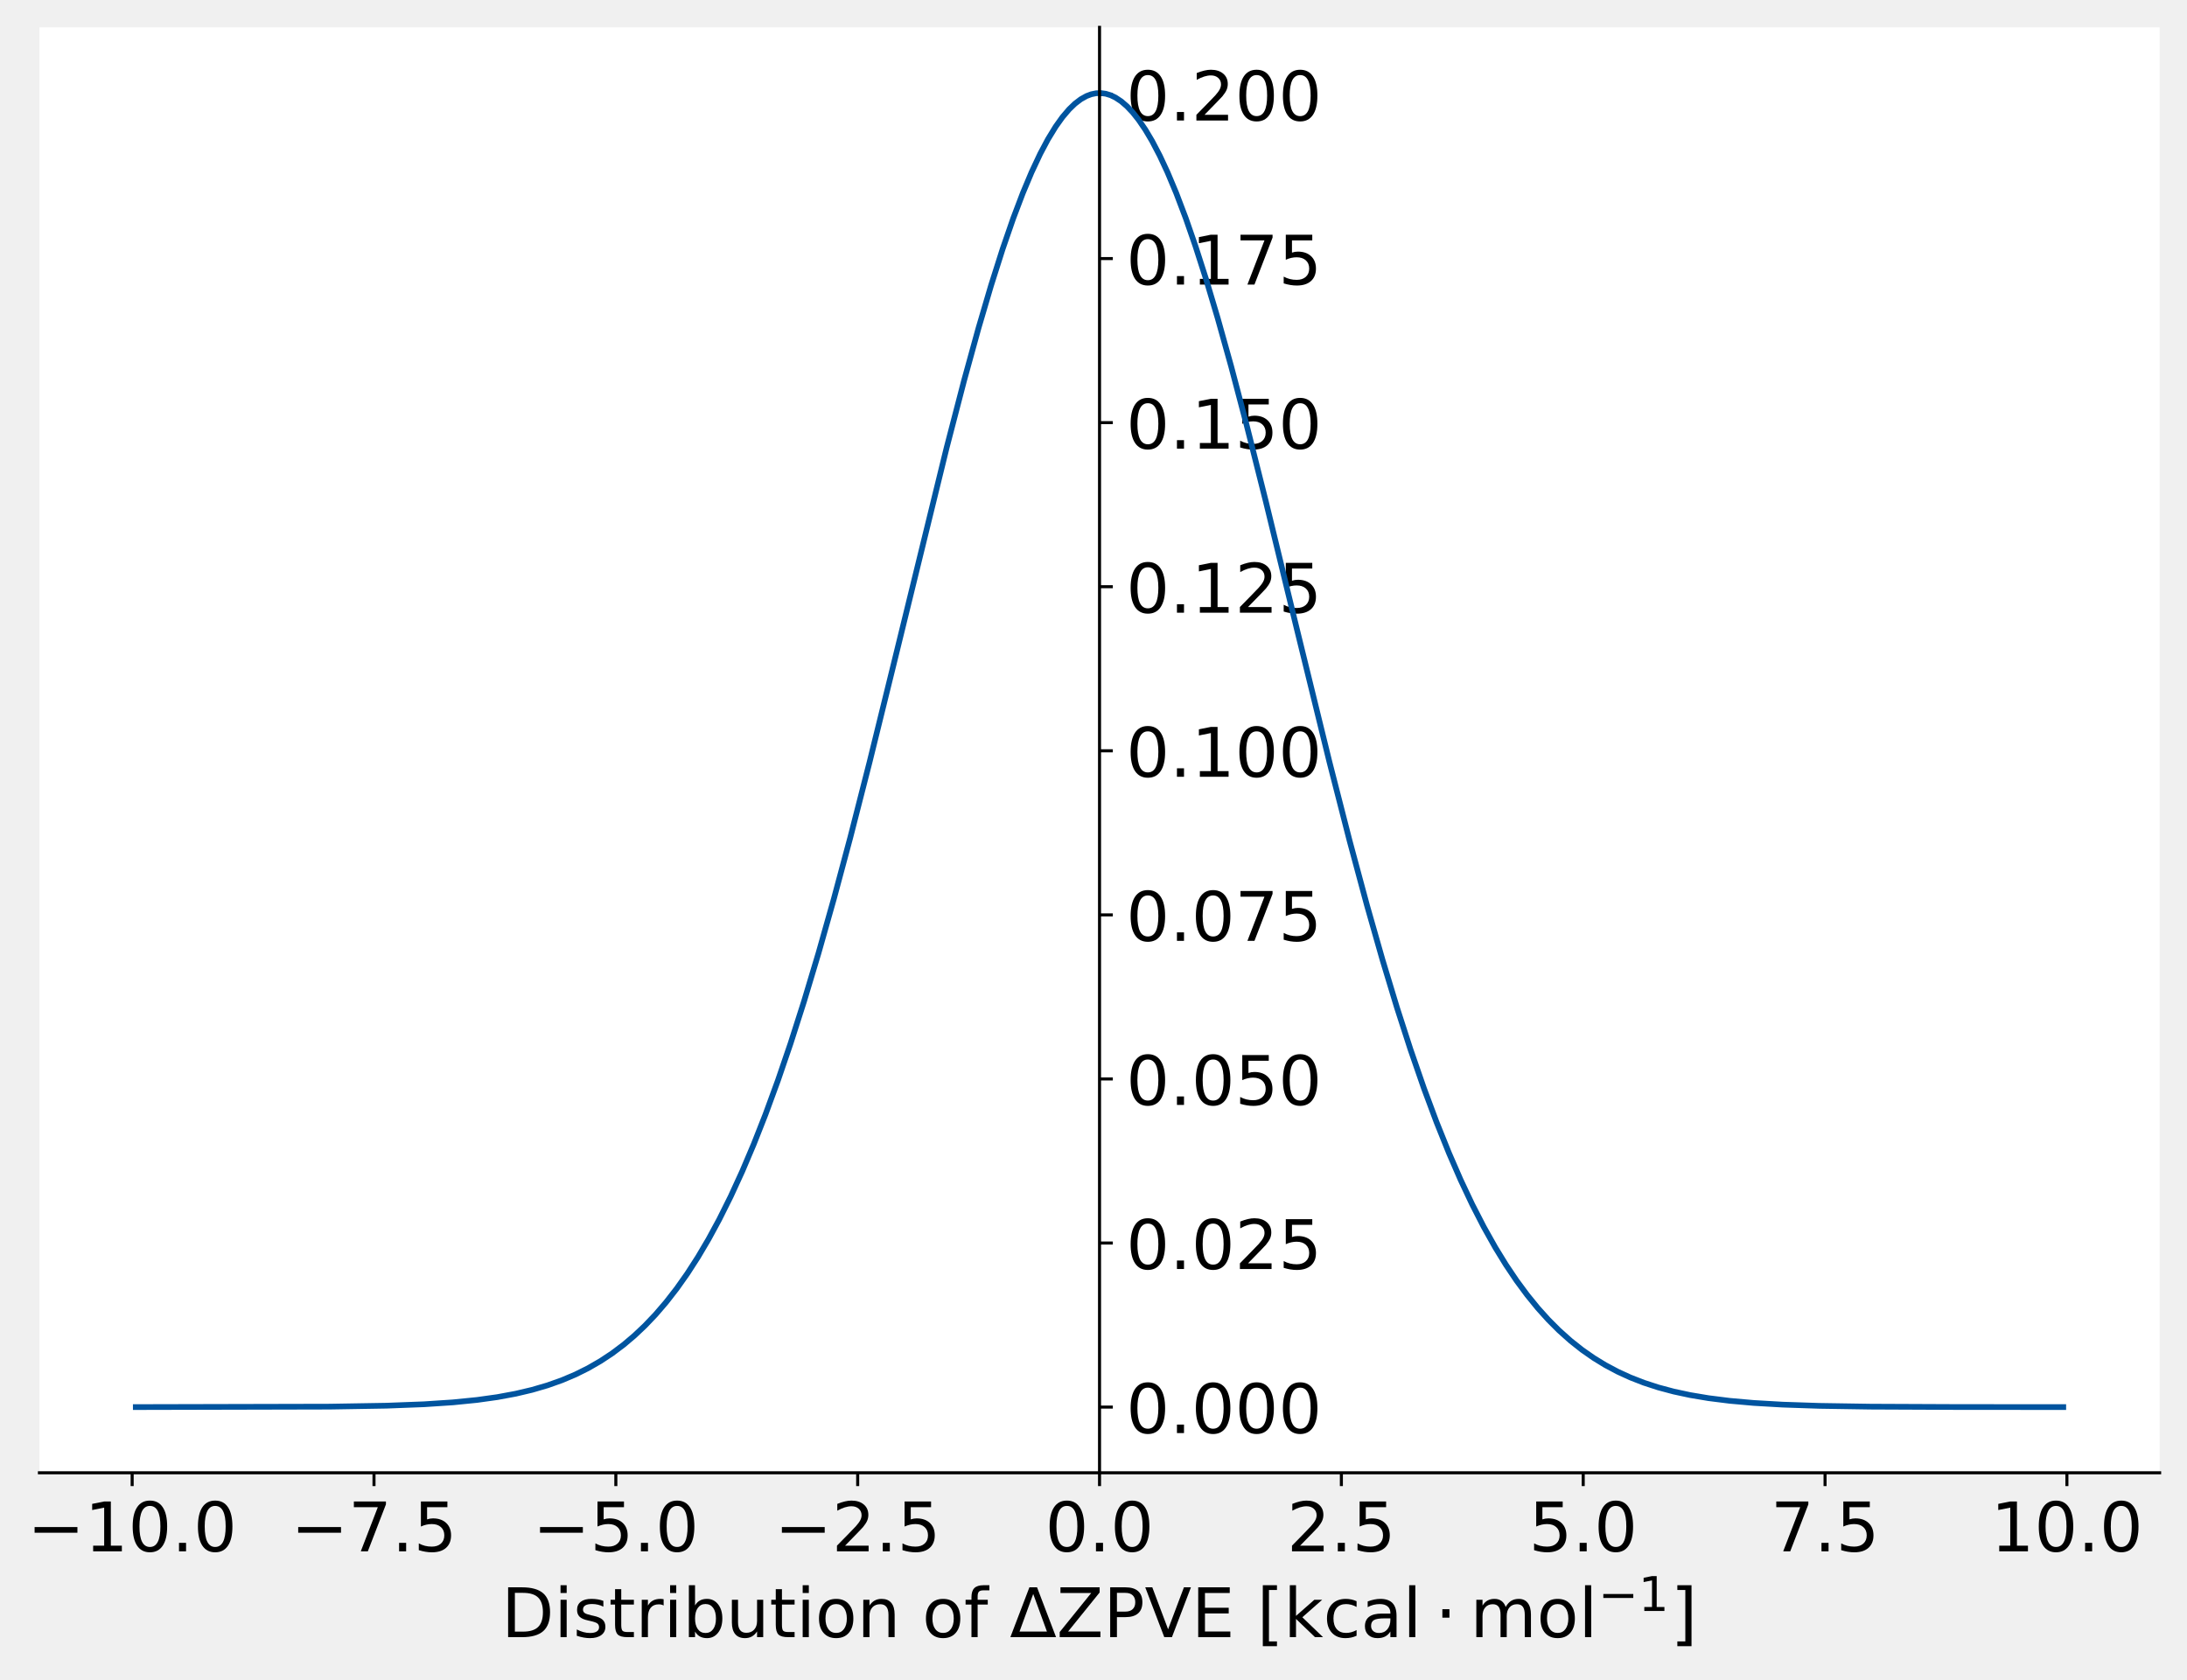
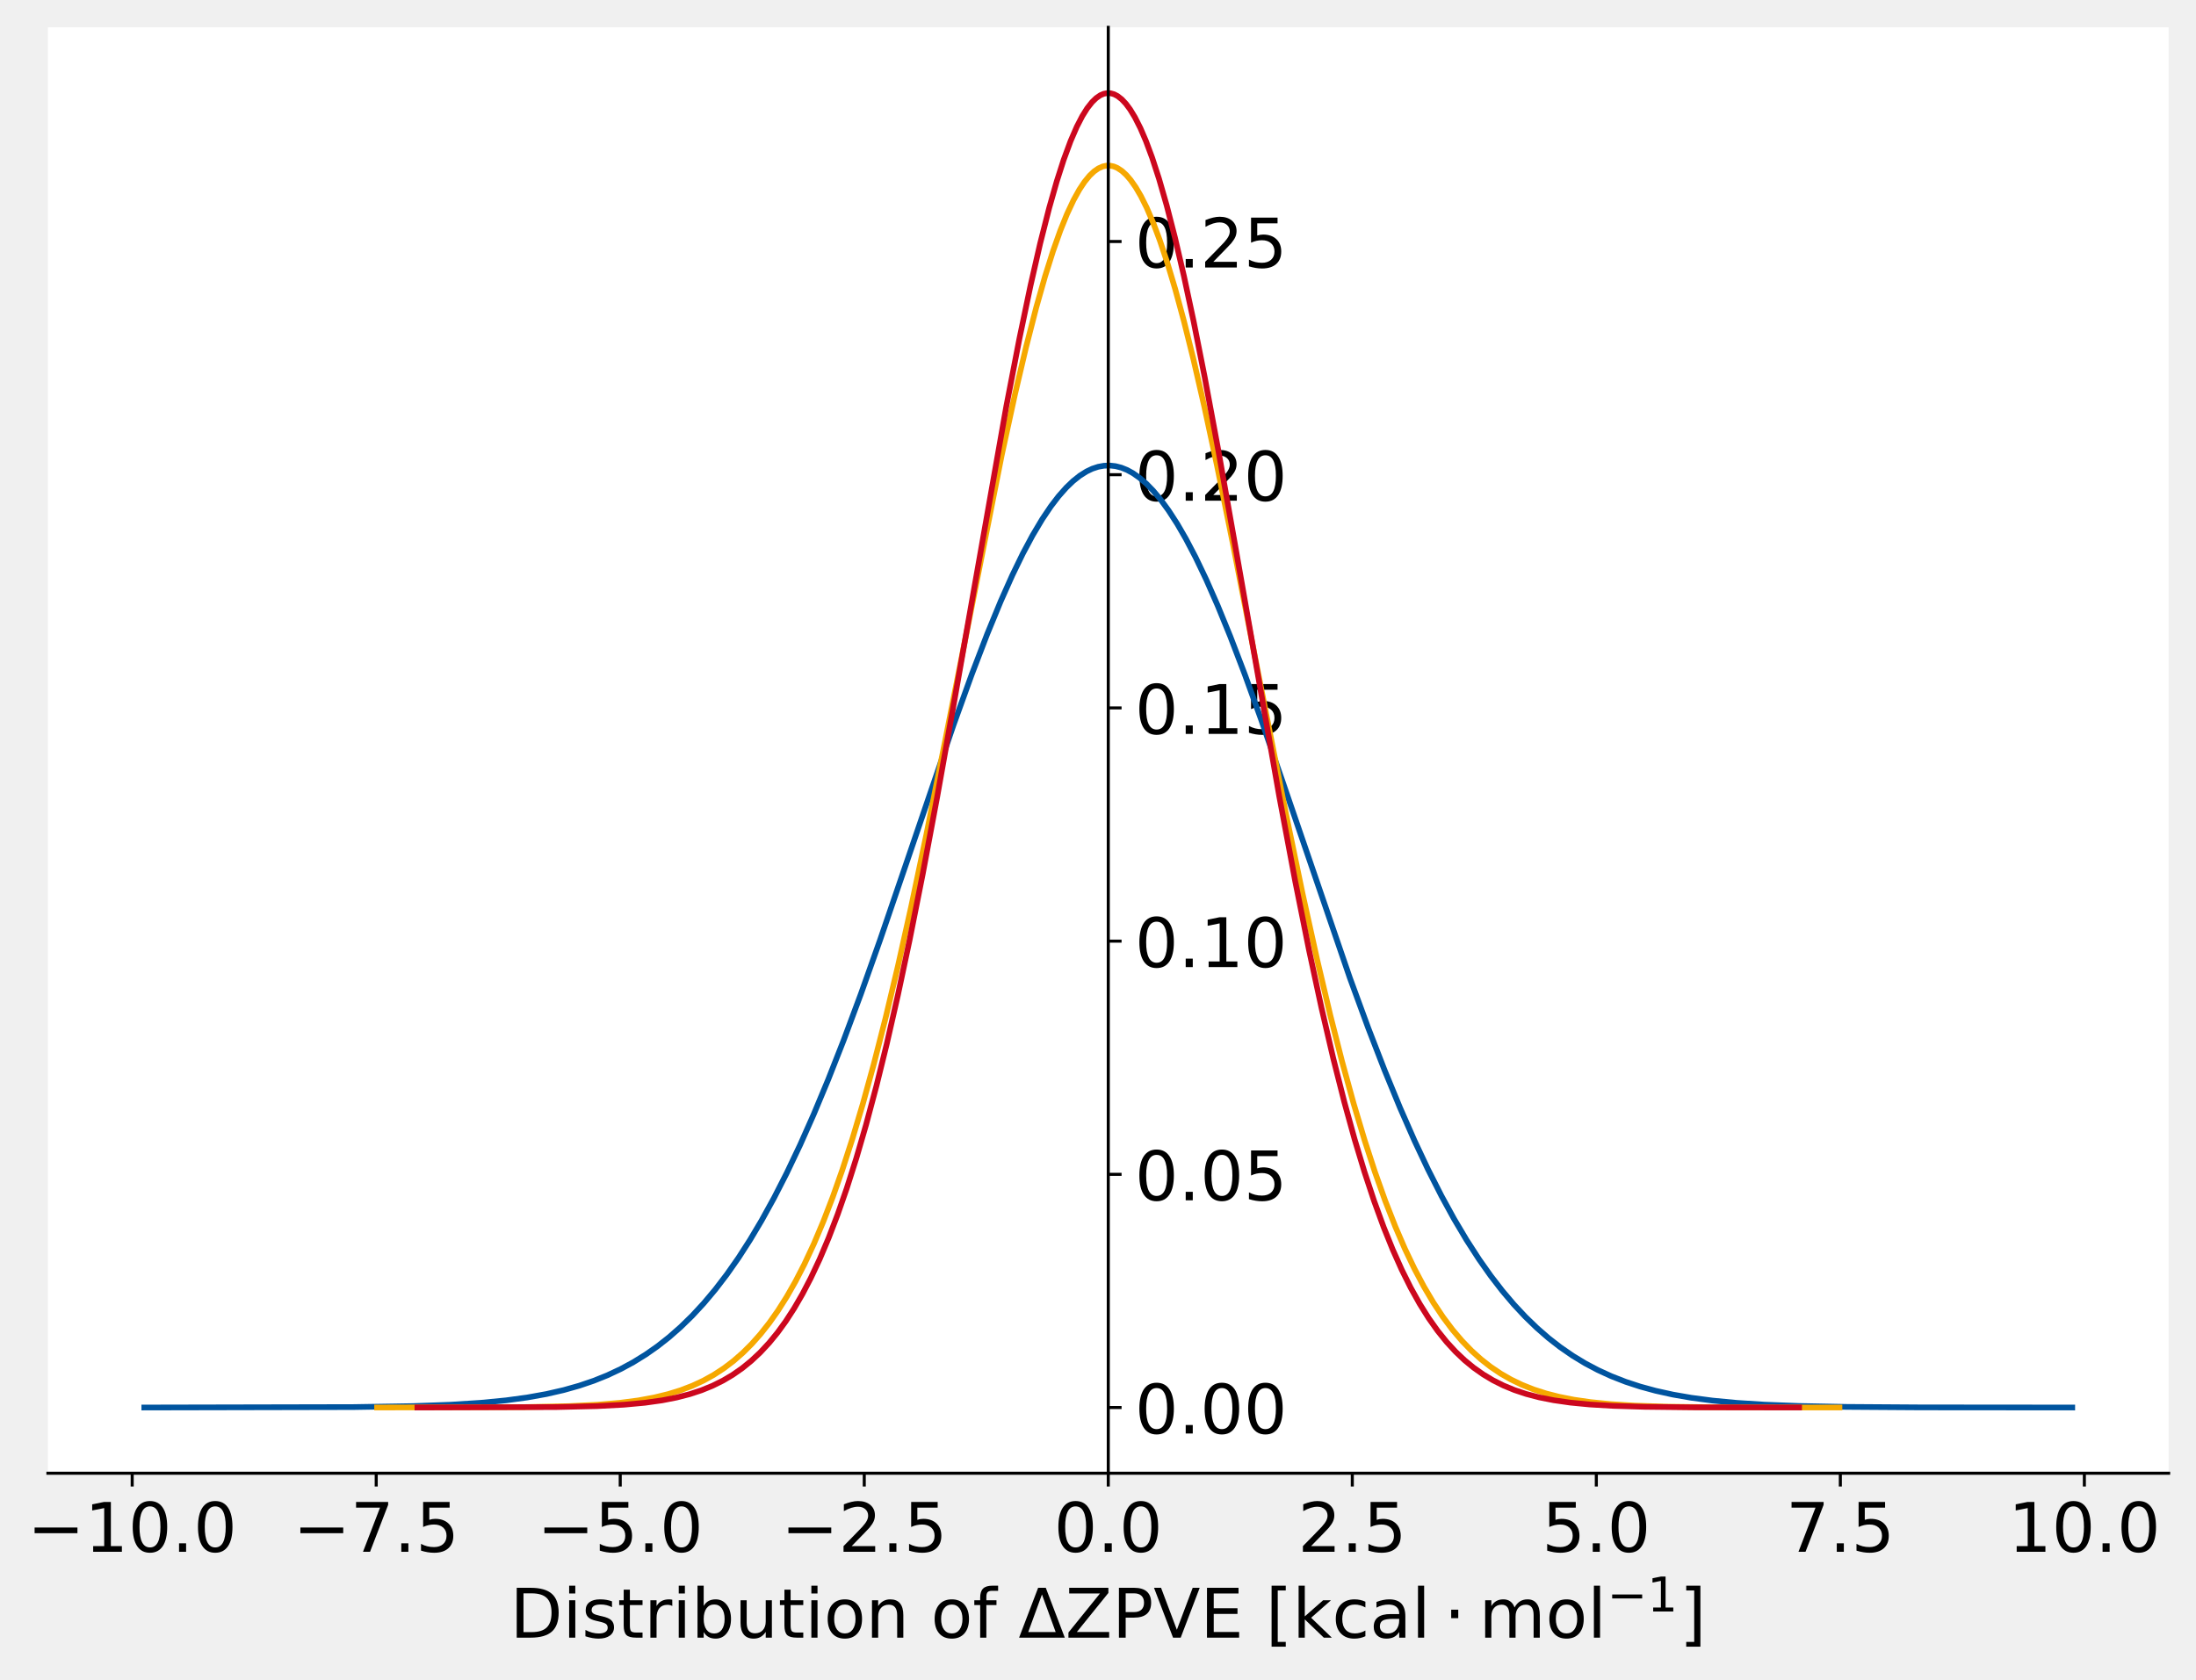
- <svg xmlns="http://www.w3.org/2000/svg" xmlns:xlink="http://www.w3.org/1999/xlink" width="575.573pt" height="442.061pt" viewBox="0 0 575.573 442.061" version="1.1">
+ <svg xmlns="http://www.w3.org/2000/svg" xmlns:xlink="http://www.w3.org/1999/xlink" width="577.806pt" height="442.061pt" viewBox="0 0 577.806 442.061" version="1.1">
  <defs>
    <style type="text/css">*{stroke-linejoin: round; stroke-linecap: butt}</style>
  </defs>
  <g id="figure_1">
    <g id="patch_1">
-       <path d="M 0 442.061  L 575.573 442.061  L 575.573 0  L 0 0  L 0 442.061  z " style="fill: none" />
+       <path d="M 0 442.061  L 577.806 442.061  L 577.806 0  L 0 0  L 0 442.061  z " style="fill: none" />
    </g>
    <g id="axes_1">
      <g id="patch_2">
-         <path d="M 10.373 387.72  L 568.373 387.72  L 568.373 7.2  L 10.373 7.2  z " style="fill: #ffffff" />
+         <path d="M 12.606 387.72  L 570.606 387.72  L 570.606 7.2  L 12.606 7.2  z " style="fill: #ffffff" />
      </g>
      <g id="matplotlib.axis_1">
        <g id="xtick_1">
          <g id="line2d_1">
            <defs>
-               <path id="m21da2e497f" d="M 0 0  L 0 3.5  " style="stroke: #000000; stroke-width: 0.8" />
+               <path id="me2e823ee9a" d="M 0 0  L 0 3.5  " style="stroke: #000000; stroke-width: 0.8" />
            </defs>
            <g>
-               <use xlink:href="#m21da2e497f" x="34.781" y="387.72" style="stroke: #000000; stroke-width: 0.8" />
+               <use xlink:href="#me2e823ee9a" x="34.781" y="387.72" style="stroke: #000000; stroke-width: 0.8" />
            </g>
          </g>
          <g id="text_1">
            <g transform="translate(7.2 408.3972)scale(0.18 -0.18)">
              <defs>
                <path id="DejaVuSans-2212" d="M 678 2272  L 4684 2272  L 4684 1741  L 678 1741  L 678 2272  z " transform="scale(0.015625)" />
                <path id="DejaVuSans-31" d="M 794 531  L 1825 531  L 1825 4091  L 703 3866  L 703 4441  L 1819 4666  L 2450 4666  L 2450 531  L 3481 531  L 3481 0  L 794 0  L 794 531  z " transform="scale(0.015625)" />
                <path id="DejaVuSans-30" d="M 2034 4250  Q 1547 4250 1301 3770  Q 1056 3291 1056 2328  Q 1056 1369 1301 889  Q 1547 409 2034 409  Q 2525 409 2770 889  Q 3016 1369 3016 2328  Q 3016 3291 2770 3770  Q 2525 4250 2034 4250  z M 2034 4750  Q 2819 4750 3233 4129  Q 3647 3509 3647 2328  Q 3647 1150 3233 529  Q 2819 -91 2034 -91  Q 1250 -91 836 529  Q 422 1150 422 2328  Q 422 3509 836 4129  Q 1250 4750 2034 4750  z " transform="scale(0.015625)" />
                <path id="DejaVuSans-2e" d="M 684 794  L 1344 794  L 1344 0  L 684 0  L 684 794  z " transform="scale(0.015625)" />
              </defs>
              <use xlink:href="#DejaVuSans-2212" />
              <use xlink:href="#DejaVuSans-31" x="83.789" />
              <use xlink:href="#DejaVuSans-30" x="147.412" />
              <use xlink:href="#DejaVuSans-2e" x="211.035" />
              <use xlink:href="#DejaVuSans-30" x="242.822" />
            </g>
          </g>
        </g>
        <g id="xtick_2">
          <g id="line2d_2">
            <g>
-               <use xlink:href="#m21da2e497f" x="98.429" y="387.72" style="stroke: #000000; stroke-width: 0.8" />
+               <use xlink:href="#me2e823ee9a" x="98.987" y="387.72" style="stroke: #000000; stroke-width: 0.8" />
            </g>
          </g>
          <g id="text_2">
-             <g transform="translate(76.57427 408.3972)scale(0.18 -0.18)">
+             <g transform="translate(77.1326 408.3972)scale(0.18 -0.18)">
              <defs>
                <path id="DejaVuSans-37" d="M 525 4666  L 3525 4666  L 3525 4397  L 1831 0  L 1172 0  L 2766 4134  L 525 4134  L 525 4666  z " transform="scale(0.015625)" />
                <path id="DejaVuSans-35" d="M 691 4666  L 3169 4666  L 3169 4134  L 1269 4134  L 1269 2991  Q 1406 3038 1543 3061  Q 1681 3084 1819 3084  Q 2600 3084 3056 2656  Q 3513 2228 3513 1497  Q 3513 744 3044 326  Q 2575 -91 1722 -91  Q 1428 -91 1123 -41  Q 819 9 494 109  L 494 744  Q 775 591 1075 516  Q 1375 441 1709 441  Q 2250 441 2565 725  Q 2881 1009 2881 1497  Q 2881 1984 2565 2268  Q 2250 2553 1709 2553  Q 1456 2553 1204 2497  Q 953 2441 691 2322  L 691 4666  z " transform="scale(0.015625)" />
              </defs>
              <use xlink:href="#DejaVuSans-2212" />
              <use xlink:href="#DejaVuSans-37" x="83.789" />
              <use xlink:href="#DejaVuSans-2e" x="147.412" />
              <use xlink:href="#DejaVuSans-35" x="179.199" />
            </g>
          </g>
        </g>
        <g id="xtick_3">
          <g id="line2d_3">
            <g>
-               <use xlink:href="#m21da2e497f" x="162.077" y="387.72" style="stroke: #000000; stroke-width: 0.8" />
+               <use xlink:href="#me2e823ee9a" x="163.193" y="387.72" style="stroke: #000000; stroke-width: 0.8" />
            </g>
          </g>
          <g id="text_3">
-             <g transform="translate(140.2223 408.3972)scale(0.18 -0.18)">
+             <g transform="translate(141.339 408.3972)scale(0.18 -0.18)">
              <use xlink:href="#DejaVuSans-2212" />
              <use xlink:href="#DejaVuSans-35" x="83.789" />
              <use xlink:href="#DejaVuSans-2e" x="147.412" />
              <use xlink:href="#DejaVuSans-30" x="179.199" />
            </g>
          </g>
        </g>
        <g id="xtick_4">
          <g id="line2d_4">
            <g>
-               <use xlink:href="#m21da2e497f" x="225.725" y="387.72" style="stroke: #000000; stroke-width: 0.8" />
+               <use xlink:href="#me2e823ee9a" x="227.4" y="387.72" style="stroke: #000000; stroke-width: 0.8" />
            </g>
          </g>
          <g id="text_4">
-             <g transform="translate(203.8703 408.3972)scale(0.18 -0.18)">
+             <g transform="translate(205.5453 408.3972)scale(0.18 -0.18)">
              <defs>
                <path id="DejaVuSans-32" d="M 1228 531  L 3431 531  L 3431 0  L 469 0  L 469 531  Q 828 903 1448 1529  Q 2069 2156 2228 2338  Q 2531 2678 2651 2914  Q 2772 3150 2772 3378  Q 2772 3750 2511 3984  Q 2250 4219 1831 4219  Q 1534 4219 1204 4116  Q 875 4013 500 3803  L 500 4441  Q 881 4594 1212 4672  Q 1544 4750 1819 4750  Q 2544 4750 2975 4387  Q 3406 4025 3406 3419  Q 3406 3131 3298 2873  Q 3191 2616 2906 2266  Q 2828 2175 2409 1742  Q 1991 1309 1228 531  z " transform="scale(0.015625)" />
              </defs>
              <use xlink:href="#DejaVuSans-2212" />
              <use xlink:href="#DejaVuSans-32" x="83.789" />
              <use xlink:href="#DejaVuSans-2e" x="147.412" />
              <use xlink:href="#DejaVuSans-35" x="179.199" />
            </g>
          </g>
        </g>
        <g id="xtick_5">
          <g id="line2d_5">
            <g>
-               <use xlink:href="#m21da2e497f" x="289.373" y="387.72" style="stroke: #000000; stroke-width: 0.8" />
+               <use xlink:href="#me2e823ee9a" x="291.606" y="387.72" style="stroke: #000000; stroke-width: 0.8" />
            </g>
          </g>
          <g id="text_5">
-             <g transform="translate(275.0601 408.3972)scale(0.18 -0.18)">
+             <g transform="translate(277.2934 408.3972)scale(0.18 -0.18)">
              <use xlink:href="#DejaVuSans-30" />
              <use xlink:href="#DejaVuSans-2e" x="63.623" />
              <use xlink:href="#DejaVuSans-30" x="95.41" />
            </g>
          </g>
        </g>
        <g id="xtick_6">
          <g id="line2d_6">
            <g>
-               <use xlink:href="#m21da2e497f" x="353.021" y="387.72" style="stroke: #000000; stroke-width: 0.8" />
+               <use xlink:href="#me2e823ee9a" x="355.813" y="387.72" style="stroke: #000000; stroke-width: 0.8" />
            </g>
          </g>
          <g id="text_6">
-             <g transform="translate(338.7081 408.3972)scale(0.18 -0.18)">
+             <g transform="translate(341.4997 408.3972)scale(0.18 -0.18)">
              <use xlink:href="#DejaVuSans-32" />
              <use xlink:href="#DejaVuSans-2e" x="63.623" />
              <use xlink:href="#DejaVuSans-35" x="95.41" />
            </g>
          </g>
        </g>
        <g id="xtick_7">
          <g id="line2d_7">
            <g>
-               <use xlink:href="#m21da2e497f" x="416.669" y="387.72" style="stroke: #000000; stroke-width: 0.8" />
+               <use xlink:href="#me2e823ee9a" x="420.019" y="387.72" style="stroke: #000000; stroke-width: 0.8" />
            </g>
          </g>
          <g id="text_7">
-             <g transform="translate(402.3561 408.3972)scale(0.18 -0.18)">
+             <g transform="translate(405.7061 408.3972)scale(0.18 -0.18)">
              <use xlink:href="#DejaVuSans-35" />
              <use xlink:href="#DejaVuSans-2e" x="63.623" />
              <use xlink:href="#DejaVuSans-30" x="95.41" />
            </g>
          </g>
        </g>
        <g id="xtick_8">
          <g id="line2d_8">
            <g>
-               <use xlink:href="#m21da2e497f" x="480.317" y="387.72" style="stroke: #000000; stroke-width: 0.8" />
+               <use xlink:href="#me2e823ee9a" x="484.225" y="387.72" style="stroke: #000000; stroke-width: 0.8" />
            </g>
          </g>
          <g id="text_8">
-             <g transform="translate(466.0041 408.3972)scale(0.18 -0.18)">
+             <g transform="translate(469.9124 408.3972)scale(0.18 -0.18)">
              <use xlink:href="#DejaVuSans-37" />
              <use xlink:href="#DejaVuSans-2e" x="63.623" />
              <use xlink:href="#DejaVuSans-35" x="95.41" />
            </g>
          </g>
        </g>
        <g id="xtick_9">
          <g id="line2d_9">
            <g>
-               <use xlink:href="#m21da2e497f" x="543.965" y="387.72" style="stroke: #000000; stroke-width: 0.8" />
+               <use xlink:href="#me2e823ee9a" x="548.432" y="387.72" style="stroke: #000000; stroke-width: 0.8" />
            </g>
          </g>
          <g id="text_9">
-             <g transform="translate(523.9259 408.3972)scale(0.18 -0.18)">
+             <g transform="translate(528.3925 408.3972)scale(0.18 -0.18)">
              <use xlink:href="#DejaVuSans-31" />
              <use xlink:href="#DejaVuSans-30" x="63.623" />
              <use xlink:href="#DejaVuSans-2e" x="127.246" />
              <use xlink:href="#DejaVuSans-30" x="159.033" />
            </g>
          </g>
        </g>
        <g id="text_10">
-           <g transform="translate(131.9629 431.1172)scale(0.18 -0.18)">
+           <g transform="translate(134.1962 431.1172)scale(0.18 -0.18)">
            <defs>
              <path id="DejaVuSans-44" d="M 1259 4147  L 1259 519  L 2022 519  Q 2988 519 3436 956  Q 3884 1394 3884 2338  Q 3884 3275 3436 3711  Q 2988 4147 2022 4147  L 1259 4147  z M 628 4666  L 1925 4666  Q 3281 4666 3915 4102  Q 4550 3538 4550 2338  Q 4550 1131 3912 565  Q 3275 0 1925 0  L 628 0  L 628 4666  z " transform="scale(0.015625)" />
              <path id="DejaVuSans-69" d="M 603 3500  L 1178 3500  L 1178 0  L 603 0  L 603 3500  z M 603 4863  L 1178 4863  L 1178 4134  L 603 4134  L 603 4863  z " transform="scale(0.015625)" />
              <path id="DejaVuSans-73" d="M 2834 3397  L 2834 2853  Q 2591 2978 2328 3040  Q 2066 3103 1784 3103  Q 1356 3103 1142 2972  Q 928 2841 928 2578  Q 928 2378 1081 2264  Q 1234 2150 1697 2047  L 1894 2003  Q 2506 1872 2764 1633  Q 3022 1394 3022 966  Q 3022 478 2636 193  Q 2250 -91 1575 -91  Q 1294 -91 989 -36  Q 684 19 347 128  L 347 722  Q 666 556 975 473  Q 1284 391 1588 391  Q 1994 391 2212 530  Q 2431 669 2431 922  Q 2431 1156 2273 1281  Q 2116 1406 1581 1522  L 1381 1569  Q 847 1681 609 1914  Q 372 2147 372 2553  Q 372 3047 722 3315  Q 1072 3584 1716 3584  Q 2034 3584 2315 3537  Q 2597 3491 2834 3397  z " transform="scale(0.015625)" />
              <path id="DejaVuSans-74" d="M 1172 4494  L 1172 3500  L 2356 3500  L 2356 3053  L 1172 3053  L 1172 1153  Q 1172 725 1289 603  Q 1406 481 1766 481  L 2356 481  L 2356 0  L 1766 0  Q 1100 0 847 248  Q 594 497 594 1153  L 594 3053  L 172 3053  L 172 3500  L 594 3500  L 594 4494  L 1172 4494  z " transform="scale(0.015625)" />
              <path id="DejaVuSans-72" d="M 2631 2963  Q 2534 3019 2420 3045  Q 2306 3072 2169 3072  Q 1681 3072 1420 2755  Q 1159 2438 1159 1844  L 1159 0  L 581 0  L 581 3500  L 1159 3500  L 1159 2956  Q 1341 3275 1631 3429  Q 1922 3584 2338 3584  Q 2397 3584 2469 3576  Q 2541 3569 2628 3553  L 2631 2963  z " transform="scale(0.015625)" />
              <path id="DejaVuSans-62" d="M 3116 1747  Q 3116 2381 2855 2742  Q 2594 3103 2138 3103  Q 1681 3103 1420 2742  Q 1159 2381 1159 1747  Q 1159 1113 1420 752  Q 1681 391 2138 391  Q 2594 391 2855 752  Q 3116 1113 3116 1747  z M 1159 2969  Q 1341 3281 1617 3432  Q 1894 3584 2278 3584  Q 2916 3584 3314 3078  Q 3713 2572 3713 1747  Q 3713 922 3314 415  Q 2916 -91 2278 -91  Q 1894 -91 1617 61  Q 1341 213 1159 525  L 1159 0  L 581 0  L 581 4863  L 1159 4863  L 1159 2969  z " transform="scale(0.015625)" />
              <path id="DejaVuSans-75" d="M 544 1381  L 544 3500  L 1119 3500  L 1119 1403  Q 1119 906 1312 657  Q 1506 409 1894 409  Q 2359 409 2629 706  Q 2900 1003 2900 1516  L 2900 3500  L 3475 3500  L 3475 0  L 2900 0  L 2900 538  Q 2691 219 2414 64  Q 2138 -91 1772 -91  Q 1169 -91 856 284  Q 544 659 544 1381  z M 1991 3584  L 1991 3584  z " transform="scale(0.015625)" />
              <path id="DejaVuSans-6f" d="M 1959 3097  Q 1497 3097 1228 2736  Q 959 2375 959 1747  Q 959 1119 1226 758  Q 1494 397 1959 397  Q 2419 397 2687 759  Q 2956 1122 2956 1747  Q 2956 2369 2687 2733  Q 2419 3097 1959 3097  z M 1959 3584  Q 2709 3584 3137 3096  Q 3566 2609 3566 1747  Q 3566 888 3137 398  Q 2709 -91 1959 -91  Q 1206 -91 779 398  Q 353 888 353 1747  Q 353 2609 779 3096  Q 1206 3584 1959 3584  z " transform="scale(0.015625)" />
              <path id="DejaVuSans-6e" d="M 3513 2113  L 3513 0  L 2938 0  L 2938 2094  Q 2938 2591 2744 2837  Q 2550 3084 2163 3084  Q 1697 3084 1428 2787  Q 1159 2491 1159 1978  L 1159 0  L 581 0  L 581 3500  L 1159 3500  L 1159 2956  Q 1366 3272 1645 3428  Q 1925 3584 2291 3584  Q 2894 3584 3203 3211  Q 3513 2838 3513 2113  z " transform="scale(0.015625)" />
              <path id="DejaVuSans-20" transform="scale(0.015625)" />
              <path id="DejaVuSans-66" d="M 2375 4863  L 2375 4384  L 1825 4384  Q 1516 4384 1395 4259  Q 1275 4134 1275 3809  L 1275 3500  L 2222 3500  L 2222 3053  L 1275 3053  L 1275 0  L 697 0  L 697 3053  L 147 3053  L 147 3500  L 697 3500  L 697 3744  Q 697 4328 969 4595  Q 1241 4863 1831 4863  L 2375 4863  z " transform="scale(0.015625)" />
              <path id="DejaVuSans-394" d="M 2188 4044  L 906 525  L 3472 525  L 2188 4044  z M 50 0  L 1831 4666  L 2547 4666  L 4325 0  L 50 0  z " transform="scale(0.015625)" />
              <path id="DejaVuSans-5a" d="M 359 4666  L 4025 4666  L 4025 4184  L 1075 531  L 4097 531  L 4097 0  L 288 0  L 288 481  L 3238 4134  L 359 4134  L 359 4666  z " transform="scale(0.015625)" />
              <path id="DejaVuSans-50" d="M 1259 4147  L 1259 2394  L 2053 2394  Q 2494 2394 2734 2622  Q 2975 2850 2975 3272  Q 2975 3691 2734 3919  Q 2494 4147 2053 4147  L 1259 4147  z M 628 4666  L 2053 4666  Q 2838 4666 3239 4311  Q 3641 3956 3641 3272  Q 3641 2581 3239 2228  Q 2838 1875 2053 1875  L 1259 1875  L 1259 0  L 628 0  L 628 4666  z " transform="scale(0.015625)" />
              <path id="DejaVuSans-56" d="M 1831 0  L 50 4666  L 709 4666  L 2188 738  L 3669 4666  L 4325 4666  L 2547 0  L 1831 0  z " transform="scale(0.015625)" />
              <path id="DejaVuSans-45" d="M 628 4666  L 3578 4666  L 3578 4134  L 1259 4134  L 1259 2753  L 3481 2753  L 3481 2222  L 1259 2222  L 1259 531  L 3634 531  L 3634 0  L 628 0  L 628 4666  z " transform="scale(0.015625)" />
              <path id="DejaVuSans-5b" d="M 550 4863  L 1875 4863  L 1875 4416  L 1125 4416  L 1125 -397  L 1875 -397  L 1875 -844  L 550 -844  L 550 4863  z " transform="scale(0.015625)" />
              <path id="DejaVuSans-6b" d="M 581 4863  L 1159 4863  L 1159 1991  L 2875 3500  L 3609 3500  L 1753 1863  L 3688 0  L 2938 0  L 1159 1709  L 1159 0  L 581 0  L 581 4863  z " transform="scale(0.015625)" />
              <path id="DejaVuSans-63" d="M 3122 3366  L 3122 2828  Q 2878 2963 2633 3030  Q 2388 3097 2138 3097  Q 1578 3097 1268 2742  Q 959 2388 959 1747  Q 959 1106 1268 751  Q 1578 397 2138 397  Q 2388 397 2633 464  Q 2878 531 3122 666  L 3122 134  Q 2881 22 2623 -34  Q 2366 -91 2075 -91  Q 1284 -91 818 406  Q 353 903 353 1747  Q 353 2603 823 3093  Q 1294 3584 2113 3584  Q 2378 3584 2631 3529  Q 2884 3475 3122 3366  z " transform="scale(0.015625)" />
              <path id="DejaVuSans-61" d="M 2194 1759  Q 1497 1759 1228 1600  Q 959 1441 959 1056  Q 959 750 1161 570  Q 1363 391 1709 391  Q 2188 391 2477 730  Q 2766 1069 2766 1631  L 2766 1759  L 2194 1759  z M 3341 1997  L 3341 0  L 2766 0  L 2766 531  Q 2569 213 2275 61  Q 1981 -91 1556 -91  Q 1019 -91 701 211  Q 384 513 384 1019  Q 384 1609 779 1909  Q 1175 2209 1959 2209  L 2766 2209  L 2766 2266  Q 2766 2663 2505 2880  Q 2244 3097 1772 3097  Q 1472 3097 1187 3025  Q 903 2953 641 2809  L 641 3341  Q 956 3463 1253 3523  Q 1550 3584 1831 3584  Q 2591 3584 2966 3190  Q 3341 2797 3341 1997  z " transform="scale(0.015625)" />
              <path id="DejaVuSans-6c" d="M 603 4863  L 1178 4863  L 1178 0  L 603 0  L 603 4863  z " transform="scale(0.015625)" />
              <path id="DejaVuSans-22c5" d="M 684 2619  L 1344 2619  L 1344 1825  L 684 1825  L 684 2619  z " transform="scale(0.015625)" />
              <path id="DejaVuSans-6d" d="M 3328 2828  Q 3544 3216 3844 3400  Q 4144 3584 4550 3584  Q 5097 3584 5394 3201  Q 5691 2819 5691 2113  L 5691 0  L 5113 0  L 5113 2094  Q 5113 2597 4934 2840  Q 4756 3084 4391 3084  Q 3944 3084 3684 2787  Q 3425 2491 3425 1978  L 3425 0  L 2847 0  L 2847 2094  Q 2847 2600 2669 2842  Q 2491 3084 2119 3084  Q 1678 3084 1418 2786  Q 1159 2488 1159 1978  L 1159 0  L 581 0  L 581 3500  L 1159 3500  L 1159 2956  Q 1356 3278 1631 3431  Q 1906 3584 2284 3584  Q 2666 3584 2933 3390  Q 3200 3197 3328 2828  z " transform="scale(0.015625)" />
              <path id="DejaVuSans-5d" d="M 1947 4863  L 1947 -844  L 622 -844  L 622 -397  L 1369 -397  L 1369 4416  L 622 4416  L 622 4863  L 1947 4863  z " transform="scale(0.015625)" />
            </defs>
            <use xlink:href="#DejaVuSans-44" transform="translate(0 0.684375)" />
            <use xlink:href="#DejaVuSans-69" transform="translate(77.00195 0.684375)" />
            <use xlink:href="#DejaVuSans-73" transform="translate(104.7852 0.684375)" />
            <use xlink:href="#DejaVuSans-74" transform="translate(156.8848 0.684375)" />
            <use xlink:href="#DejaVuSans-72" transform="translate(196.0938 0.684375)" />
            <use xlink:href="#DejaVuSans-69" transform="translate(237.207 0.684375)" />
            <use xlink:href="#DejaVuSans-62" transform="translate(264.9902 0.684375)" />
            <use xlink:href="#DejaVuSans-75" transform="translate(328.4668 0.684375)" />
            <use xlink:href="#DejaVuSans-74" transform="translate(391.8457 0.684375)" />
            <use xlink:href="#DejaVuSans-69" transform="translate(431.0547 0.684375)" />
            <use xlink:href="#DejaVuSans-6f" transform="translate(458.8379 0.684375)" />
            <use xlink:href="#DejaVuSans-6e" transform="translate(520.0195 0.684375)" />
            <use xlink:href="#DejaVuSans-20" transform="translate(583.3984 0.684375)" />
            <use xlink:href="#DejaVuSans-6f" transform="translate(615.1855 0.684375)" />
            <use xlink:href="#DejaVuSans-66" transform="translate(676.3672 0.684375)" />
            <use xlink:href="#DejaVuSans-20" transform="translate(711.5723 0.684375)" />
            <use xlink:href="#DejaVuSans-394" transform="translate(743.3594 0.684375)" />
            <use xlink:href="#DejaVuSans-5a" transform="translate(811.7676 0.684375)" />
            <use xlink:href="#DejaVuSans-50" transform="translate(880.2734 0.684375)" />
            <use xlink:href="#DejaVuSans-56" transform="translate(940.5762 0.684375)" />
            <use xlink:href="#DejaVuSans-45" transform="translate(1008.984 0.684375)" />
            <use xlink:href="#DejaVuSans-5b" transform="translate(1104.638 0.684375)" />
            <use xlink:href="#DejaVuSans-6b" transform="translate(1143.652 0.684375)" />
            <use xlink:href="#DejaVuSans-63" transform="translate(1201.562 0.684375)" />
            <use xlink:href="#DejaVuSans-61" transform="translate(1256.543 0.684375)" />
            <use xlink:href="#DejaVuSans-6c" transform="translate(1317.822 0.684375)" />
            <use xlink:href="#DejaVuSans-22c5" transform="translate(1365.088 0.684375)" />
            <use xlink:href="#DejaVuSans-6d" transform="translate(1416.357 0.684375)" />
            <use xlink:href="#DejaVuSans-6f" transform="translate(1513.769 0.684375)" />
            <use xlink:href="#DejaVuSans-6c" transform="translate(1574.951 0.684375)" />
            <use xlink:href="#DejaVuSans-2212" transform="translate(1603.691 38.96563)scale(0.7)" />
            <use xlink:href="#DejaVuSans-31" transform="translate(1662.343 38.96563)scale(0.7)" />
            <use xlink:href="#DejaVuSans-5d" transform="translate(1709.614 0.684375)" />
          </g>
        </g>
      </g>
      <g id="matplotlib.axis_2">
        <g id="ytick_1">
          <g id="line2d_10">
            <defs>
-               <path id="m4fa70341d8" d="M 0 0  L 3.5 0  " style="stroke: #000000; stroke-width: 0.8" />
+               <path id="mbd8e9abe71" d="M 0 0  L 3.5 0  " style="stroke: #000000; stroke-width: 0.8" />
            </defs>
            <g>
-               <use xlink:href="#m4fa70341d8" x="289.373" y="370.425" style="stroke: #000000; stroke-width: 0.8" />
+               <use xlink:href="#mbd8e9abe71" x="291.606" y="370.425" style="stroke: #000000; stroke-width: 0.8" />
            </g>
          </g>
          <g id="text_11">
-             <g transform="translate(296.3729 377.2635)scale(0.18 -0.18)">
+             <g transform="translate(298.6062 377.2632)scale(0.18 -0.18)">
              <use xlink:href="#DejaVuSans-30" />
              <use xlink:href="#DejaVuSans-2e" x="63.623" />
              <use xlink:href="#DejaVuSans-30" x="95.41" />
              <use xlink:href="#DejaVuSans-30" x="159.033" />
-               <use xlink:href="#DejaVuSans-30" x="222.656" />
            </g>
          </g>
        </g>
        <g id="ytick_2">
          <g id="line2d_11">
            <g>
-               <use xlink:href="#m4fa70341d8" x="289.373" y="327.232" style="stroke: #000000; stroke-width: 0.8" />
+               <use xlink:href="#mbd8e9abe71" x="291.606" y="309.052" style="stroke: #000000; stroke-width: 0.8" />
            </g>
          </g>
          <g id="text_12">
-             <g transform="translate(296.3729 334.0704)scale(0.18 -0.18)">
+             <g transform="translate(298.6062 315.8911)scale(0.18 -0.18)">
              <use xlink:href="#DejaVuSans-30" />
              <use xlink:href="#DejaVuSans-2e" x="63.623" />
              <use xlink:href="#DejaVuSans-30" x="95.41" />
-               <use xlink:href="#DejaVuSans-32" x="159.033" />
-               <use xlink:href="#DejaVuSans-35" x="222.656" />
+               <use xlink:href="#DejaVuSans-35" x="159.033" />
            </g>
          </g>
        </g>
        <g id="ytick_3">
          <g id="line2d_12">
            <g>
-               <use xlink:href="#m4fa70341d8" x="289.373" y="284.039" style="stroke: #000000; stroke-width: 0.8" />
+               <use xlink:href="#mbd8e9abe71" x="291.606" y="247.68" style="stroke: #000000; stroke-width: 0.8" />
            </g>
          </g>
          <g id="text_13">
-             <g transform="translate(296.3729 290.8773)scale(0.18 -0.18)">
-               <use xlink:href="#DejaVuSans-30" />
-               <use xlink:href="#DejaVuSans-2e" x="63.623" />
-               <use xlink:href="#DejaVuSans-30" x="95.41" />
-               <use xlink:href="#DejaVuSans-35" x="159.033" />
-               <use xlink:href="#DejaVuSans-30" x="222.656" />
+             <g transform="translate(298.6062 254.519)scale(0.18 -0.18)">
+               <use xlink:href="#DejaVuSans-30" />
+               <use xlink:href="#DejaVuSans-2e" x="63.623" />
+               <use xlink:href="#DejaVuSans-31" x="95.41" />
+               <use xlink:href="#DejaVuSans-30" x="159.033" />
            </g>
          </g>
        </g>
        <g id="ytick_4">
          <g id="line2d_13">
            <g>
-               <use xlink:href="#m4fa70341d8" x="289.373" y="240.846" style="stroke: #000000; stroke-width: 0.8" />
+               <use xlink:href="#mbd8e9abe71" x="291.606" y="186.308" style="stroke: #000000; stroke-width: 0.8" />
            </g>
          </g>
          <g id="text_14">
-             <g transform="translate(296.3729 247.6842)scale(0.18 -0.18)">
-               <use xlink:href="#DejaVuSans-30" />
-               <use xlink:href="#DejaVuSans-2e" x="63.623" />
-               <use xlink:href="#DejaVuSans-30" x="95.41" />
-               <use xlink:href="#DejaVuSans-37" x="159.033" />
-               <use xlink:href="#DejaVuSans-35" x="222.656" />
+             <g transform="translate(298.6062 193.1469)scale(0.18 -0.18)">
+               <use xlink:href="#DejaVuSans-30" />
+               <use xlink:href="#DejaVuSans-2e" x="63.623" />
+               <use xlink:href="#DejaVuSans-31" x="95.41" />
+               <use xlink:href="#DejaVuSans-35" x="159.033" />
            </g>
          </g>
        </g>
        <g id="ytick_5">
          <g id="line2d_14">
            <g>
-               <use xlink:href="#m4fa70341d8" x="289.373" y="197.653" style="stroke: #000000; stroke-width: 0.8" />
+               <use xlink:href="#mbd8e9abe71" x="291.606" y="124.936" style="stroke: #000000; stroke-width: 0.8" />
            </g>
          </g>
          <g id="text_15">
-             <g transform="translate(296.3729 204.4911)scale(0.18 -0.18)">
-               <use xlink:href="#DejaVuSans-30" />
-               <use xlink:href="#DejaVuSans-2e" x="63.623" />
-               <use xlink:href="#DejaVuSans-31" x="95.41" />
+             <g transform="translate(298.6062 131.7748)scale(0.18 -0.18)">
+               <use xlink:href="#DejaVuSans-30" />
+               <use xlink:href="#DejaVuSans-2e" x="63.623" />
+               <use xlink:href="#DejaVuSans-32" x="95.41" />
              <use xlink:href="#DejaVuSans-30" x="159.033" />
-               <use xlink:href="#DejaVuSans-30" x="222.656" />
            </g>
          </g>
        </g>
        <g id="ytick_6">
          <g id="line2d_15">
            <g>
-               <use xlink:href="#m4fa70341d8" x="289.373" y="154.459" style="stroke: #000000; stroke-width: 0.8" />
+               <use xlink:href="#mbd8e9abe71" x="291.606" y="63.564" style="stroke: #000000; stroke-width: 0.8" />
            </g>
          </g>
          <g id="text_16">
-             <g transform="translate(296.3729 161.298)scale(0.18 -0.18)">
-               <use xlink:href="#DejaVuSans-30" />
-               <use xlink:href="#DejaVuSans-2e" x="63.623" />
-               <use xlink:href="#DejaVuSans-31" x="95.41" />
-               <use xlink:href="#DejaVuSans-32" x="159.033" />
-               <use xlink:href="#DejaVuSans-35" x="222.656" />
-             </g>
-           </g>
-         </g>
-         <g id="ytick_7">
-           <g id="line2d_16">
-             <g>
-               <use xlink:href="#m4fa70341d8" x="289.373" y="111.266" style="stroke: #000000; stroke-width: 0.8" />
-             </g>
-           </g>
-           <g id="text_17">
-             <g transform="translate(296.3729 118.1049)scale(0.18 -0.18)">
-               <use xlink:href="#DejaVuSans-30" />
-               <use xlink:href="#DejaVuSans-2e" x="63.623" />
-               <use xlink:href="#DejaVuSans-31" x="95.41" />
+             <g transform="translate(298.6062 70.40274)scale(0.18 -0.18)">
+               <use xlink:href="#DejaVuSans-30" />
+               <use xlink:href="#DejaVuSans-2e" x="63.623" />
+               <use xlink:href="#DejaVuSans-32" x="95.41" />
              <use xlink:href="#DejaVuSans-35" x="159.033" />
-               <use xlink:href="#DejaVuSans-30" x="222.656" />
-             </g>
-           </g>
-         </g>
-         <g id="ytick_8">
-           <g id="line2d_17">
-             <g>
-               <use xlink:href="#m4fa70341d8" x="289.373" y="68.073" style="stroke: #000000; stroke-width: 0.8" />
-             </g>
-           </g>
-           <g id="text_18">
-             <g transform="translate(296.3729 74.91184)scale(0.18 -0.18)">
-               <use xlink:href="#DejaVuSans-30" />
-               <use xlink:href="#DejaVuSans-2e" x="63.623" />
-               <use xlink:href="#DejaVuSans-31" x="95.41" />
-               <use xlink:href="#DejaVuSans-37" x="159.033" />
-               <use xlink:href="#DejaVuSans-35" x="222.656" />
-             </g>
-           </g>
-         </g>
-         <g id="ytick_9">
-           <g id="line2d_18">
-             <g>
-               <use xlink:href="#m4fa70341d8" x="289.373" y="24.88" style="stroke: #000000; stroke-width: 0.8" />
-             </g>
-           </g>
-           <g id="text_19">
-             <g transform="translate(296.3729 31.71874)scale(0.18 -0.18)">
-               <use xlink:href="#DejaVuSans-30" />
-               <use xlink:href="#DejaVuSans-2e" x="63.623" />
-               <use xlink:href="#DejaVuSans-32" x="95.41" />
-               <use xlink:href="#DejaVuSans-30" x="159.033" />
-               <use xlink:href="#DejaVuSans-30" x="222.656" />
-             </g>
-           </g>
-         </g>
-       </g>
-       <g id="line2d_19">
-         <path d="M 35.736 370.424  L 86.743 370.306  L 101.715 370.056  L 111.612 369.679  L 119.225 369.178  L 125.569 368.542  L 130.898 367.797  L 135.719 366.904  L 140.033 365.886  L 144.093 364.698  L 147.9 363.345  L 151.453 361.839  L 154.751 360.2  L 158.05 358.299  L 161.096 356.286  L 164.141 353.998  L 166.932 351.636  L 169.723 349  L 172.515 346.068  L 175.306 342.818  L 178.098 339.229  L 180.889 335.279  L 183.68 330.95  L 186.472 326.222  L 189.263 321.076  L 192.308 314.97  L 195.354 308.331  L 198.399 301.149  L 201.444 293.413  L 204.743 284.406  L 208.042 274.751  L 211.594 263.644  L 215.401 250.96  L 219.461 236.6  L 223.775 220.502  L 228.85 200.646  L 235.194 174.861  L 249.151 117.803  L 253.719 100.205  L 257.526 86.372  L 260.824 75.16  L 263.87 65.564  L 266.661 57.486  L 269.199 50.798  L 271.483 45.353  L 273.766 40.485  L 275.797 36.665  L 277.827 33.341  L 279.603 30.852  L 281.379 28.764  L 282.902 27.298  L 284.424 26.137  L 285.947 25.283  L 287.216 24.808  L 288.485 24.548  L 289.754 24.505  L 291.022 24.678  L 292.291 25.067  L 293.56 25.672  L 295.083 26.68  L 296.605 27.993  L 298.128 29.609  L 299.65 31.523  L 301.427 34.125  L 303.203 37.116  L 305.233 40.997  L 307.263 45.353  L 309.547 50.798  L 312.085 57.486  L 314.622 64.8  L 317.414 73.507  L 320.459 83.715  L 324.012 96.433  L 328.072 111.836  L 333.147 132.034  L 341.267 165.435  L 349.895 200.646  L 355.224 221.471  L 359.792 238.439  L 363.852 252.697  L 367.659 265.275  L 371.212 276.278  L 374.764 286.543  L 378.063 295.399  L 381.362 303.604  L 384.407 310.604  L 387.452 317.063  L 390.498 322.997  L 393.543 328.422  L 396.334 332.966  L 399.125 337.12  L 401.917 340.903  L 404.708 344.336  L 407.5 347.439  L 410.291 350.234  L 413.336 352.957  L 416.381 355.368  L 419.427 357.492  L 422.472 359.357  L 425.771 361.113  L 429.07 362.623  L 432.622 364.008  L 436.429 365.248  L 440.489 366.333  L 444.803 367.26  L 449.624 368.07  L 455.207 368.772  L 461.551 369.335  L 469.164 369.777  L 478.807 370.101  L 492.257 370.309  L 515.349 370.408  L 543.009 370.424  L 543.009 370.424  " clip-path="url(#p1917bf3b15)" style="fill: none; stroke: #00549f; stroke-width: 1.5; stroke-linecap: square" />
+             </g>
+           </g>
+         </g>
+       </g>
+       <g id="line2d_16">
+         <path d="M 37.97 370.424  L 93.036 370.308  L 108.516 370.057  L 118.667 369.682  L 126.533 369.18  L 133.131 368.541  L 138.714 367.784  L 143.789 366.873  L 148.357 365.825  L 152.417 364.678  L 156.224 363.384  L 159.776 361.957  L 163.329 360.292  L 166.628 358.506  L 169.927 356.464  L 172.972 354.331  L 176.017 351.939  L 179.062 349.267  L 182.107 346.297  L 185.153 343.008  L 188.198 339.383  L 191.243 335.406  L 194.288 331.06  L 197.333 326.335  L 200.378 321.22  L 203.677 315.233  L 206.976 308.777  L 210.529 301.306  L 214.082 293.309  L 217.888 284.182  L 221.948 273.854  L 226.516 261.585  L 231.591 247.294  L 238.443 227.271  L 250.877 190.818  L 255.699 177.448  L 259.759 166.852  L 263.312 158.223  L 266.357 151.392  L 269.148 145.651  L 271.686 140.904  L 274.223 136.644  L 276.507 133.249  L 278.537 130.599  L 280.567 128.308  L 282.344 126.605  L 284.12 125.192  L 285.897 124.072  L 287.419 123.35  L 288.942 122.849  L 290.464 122.57  L 291.987 122.514  L 293.509 122.681  L 295.032 123.072  L 296.555 123.684  L 298.077 124.516  L 299.854 125.762  L 301.63 127.3  L 303.406 129.124  L 305.436 131.552  L 307.466 134.333  L 309.75 137.869  L 312.034 141.816  L 314.572 146.655  L 317.363 152.491  L 320.408 159.414  L 323.707 167.493  L 327.514 177.448  L 331.828 189.378  L 337.41 205.509  L 355.174 257.363  L 359.995 270.511  L 364.309 281.655  L 368.37 291.529  L 372.176 300.196  L 375.729 307.743  L 379.281 314.753  L 382.58 320.776  L 385.879 326.335  L 389.178 331.437  L 392.223 335.751  L 395.268 339.699  L 398.314 343.295  L 401.359 346.556  L 404.404 349.501  L 407.449 352.149  L 410.494 354.519  L 413.793 356.796  L 417.092 358.797  L 420.391 360.545  L 423.944 362.175  L 427.75 363.661  L 431.557 364.91  L 435.617 366.017  L 440.185 367.025  L 445.006 367.863  L 450.589 368.599  L 456.933 369.201  L 464.292 369.67  L 473.428 370.022  L 485.862 370.262  L 505.402 370.39  L 545.243 370.424  L 545.243 370.424  " clip-path="url(#p7fc25673ef)" style="fill: none; stroke: #00549f; stroke-width: 1.5; stroke-linecap: square" />
+       </g>
+       <g id="line2d_17">
+         <path d="M 99.223 370.423  L 138.297 370.308  L 149.653 370.063  L 157.352 369.682  L 163.126 369.185  L 167.938 368.558  L 172.173 367.781  L 175.83 366.89  L 179.102 365.876  L 182.182 364.695  L 185.069 363.353  L 187.764 361.86  L 190.458 360.104  L 192.961 358.205  L 195.463 356.019  L 197.773 353.717  L 200.082 351.118  L 202.392 348.195  L 204.702 344.921  L 207.012 341.271  L 209.321 337.217  L 211.631 332.736  L 214.133 327.373  L 216.636 321.453  L 219.138 314.955  L 221.64 307.86  L 224.335 299.536  L 227.029 290.499  L 229.917 280.026  L 232.996 267.977  L 236.268 254.229  L 239.733 238.699  L 243.775 219.492  L 248.587 195.478  L 263.6 119.634  L 267.065 103.73  L 269.952 91.442  L 272.647 80.937  L 274.957 72.783  L 277.074 66.072  L 278.999 60.655  L 280.731 56.37  L 282.463 52.67  L 284.003 49.891  L 285.351 47.863  L 286.698 46.22  L 287.853 45.123  L 289.008 44.316  L 290.163 43.801  L 291.125 43.597  L 292.087 43.597  L 293.05 43.801  L 294.012 44.21  L 295.167 44.968  L 296.322 46.017  L 297.477 47.354  L 298.824 49.272  L 300.172 51.571  L 301.711 54.652  L 303.444 58.68  L 305.176 63.279  L 307.101 69.028  L 309.218 76.079  L 311.528 84.573  L 314.03 94.621  L 316.917 107.165  L 320.189 122.387  L 324.424 143.239  L 331.353 178.721  L 338.282 213.824  L 342.709 235.124  L 346.559 252.551  L 350.024 267.195  L 353.103 279.3  L 356.183 290.499  L 359.07 300.154  L 361.765 308.427  L 364.46 315.993  L 367.154 322.87  L 369.656 328.659  L 372.159 333.898  L 374.661 338.615  L 377.163 342.839  L 379.665 346.604  L 382.168 349.941  L 384.67 352.885  L 387.172 355.47  L 389.674 357.727  L 392.176 359.689  L 394.871 361.507  L 397.566 363.053  L 400.453 364.446  L 403.533 365.673  L 406.805 366.728  L 410.27 367.613  L 414.119 368.37  L 418.546 369.009  L 423.743 369.526  L 430.095 369.922  L 438.371 370.198  L 450.69 370.361  L 475.905 370.421  L 483.989 370.423  L 483.989 370.423  " clip-path="url(#p7fc25673ef)" style="fill: none; stroke: #f6a800; stroke-width: 1.5; stroke-linecap: square" />
+       </g>
+       <g id="line2d_18">
+         <path d="M 109.832 370.423  L 146.387 370.306  L 157.117 370.055  L 164.21 369.679  L 169.666 369.177  L 174.212 368.542  L 178.032 367.796  L 181.487 366.903  L 184.579 365.885  L 187.489 364.698  L 190.217 363.345  L 192.763 361.839  L 195.309 360.063  L 197.673 358.141  L 200.037 355.924  L 202.401 353.38  L 204.584 350.71  L 206.766 347.705  L 208.949 344.335  L 211.131 340.574  L 213.313 336.393  L 215.678 331.36  L 218.042 325.771  L 220.406 319.598  L 222.77 312.816  L 225.316 304.809  L 227.863 296.053  L 230.591 285.834  L 233.319 274.751  L 236.228 261.998  L 239.32 247.448  L 242.775 230.069  L 246.595 209.688  L 251.323 183.194  L 264.781 106.936  L 268.237 89.067  L 271.146 75.16  L 273.693 64.042  L 276.057 54.733  L 278.057 47.704  L 279.876 42.042  L 281.695 37.116  L 283.331 33.341  L 284.786 30.529  L 286.059 28.498  L 287.332 26.877  L 288.424 25.818  L 289.515 25.067  L 290.424 24.678  L 291.333 24.505  L 292.243 24.548  L 293.152 24.808  L 294.061 25.283  L 295.153 26.137  L 296.244 27.298  L 297.335 28.764  L 298.608 30.852  L 300.063 33.729  L 301.518 37.116  L 303.155 41.516  L 304.973 47.106  L 306.974 54.061  L 309.156 62.543  L 311.52 72.689  L 314.067 84.597  L 316.976 99.257  L 320.614 118.806  L 325.524 146.564  L 336.618 209.688  L 340.801 231.949  L 344.438 250.087  L 347.712 265.274  L 350.803 278.54  L 353.713 290.026  L 356.441 299.898  L 358.987 308.331  L 361.533 316.024  L 364.079 322.996  L 366.444 328.851  L 368.808 334.137  L 371.172 338.884  L 373.536 343.126  L 375.901 346.898  L 378.265 350.233  L 380.629 353.169  L 382.993 355.741  L 385.358 357.982  L 387.722 359.925  L 390.268 361.721  L 392.814 363.245  L 395.542 364.615  L 398.452 365.818  L 401.544 366.85  L 404.999 367.755  L 408.818 368.511  L 413.183 369.135  L 418.275 369.625  L 424.458 369.989  L 432.824 370.242  L 445.737 370.381  L 473.38 370.423  L 473.38 370.423  " clip-path="url(#p7fc25673ef)" style="fill: none; stroke: #cc071e; stroke-width: 1.5; stroke-linecap: square" />
      </g>
      <g id="patch_3">
-         <path d="M 289.373 387.72  L 289.373 7.2  " style="fill: none; stroke: #000000; stroke-width: 0.8; stroke-linejoin: miter; stroke-linecap: square" />
+         <path d="M 291.606 387.72  L 291.606 7.2  " style="fill: none; stroke: #000000; stroke-width: 0.8; stroke-linejoin: miter; stroke-linecap: square" />
      </g>
      <g id="patch_4">
-         <path d="M 10.373 387.72  L 568.373 387.72  " style="fill: none; stroke: #000000; stroke-width: 0.8; stroke-linejoin: miter; stroke-linecap: square" />
+         <path d="M 12.606 387.72  L 570.606 387.72  " style="fill: none; stroke: #000000; stroke-width: 0.8; stroke-linejoin: miter; stroke-linecap: square" />
      </g>
    </g>
  </g>
  <defs>
-     <clipPath id="p1917bf3b15">
-       <rect x="10.373" y="7.2" width="558" height="380.52" />
+     <clipPath id="p7fc25673ef">
+       <rect x="12.606" y="7.2" width="558" height="380.52" />
    </clipPath>
  </defs>
</svg>
